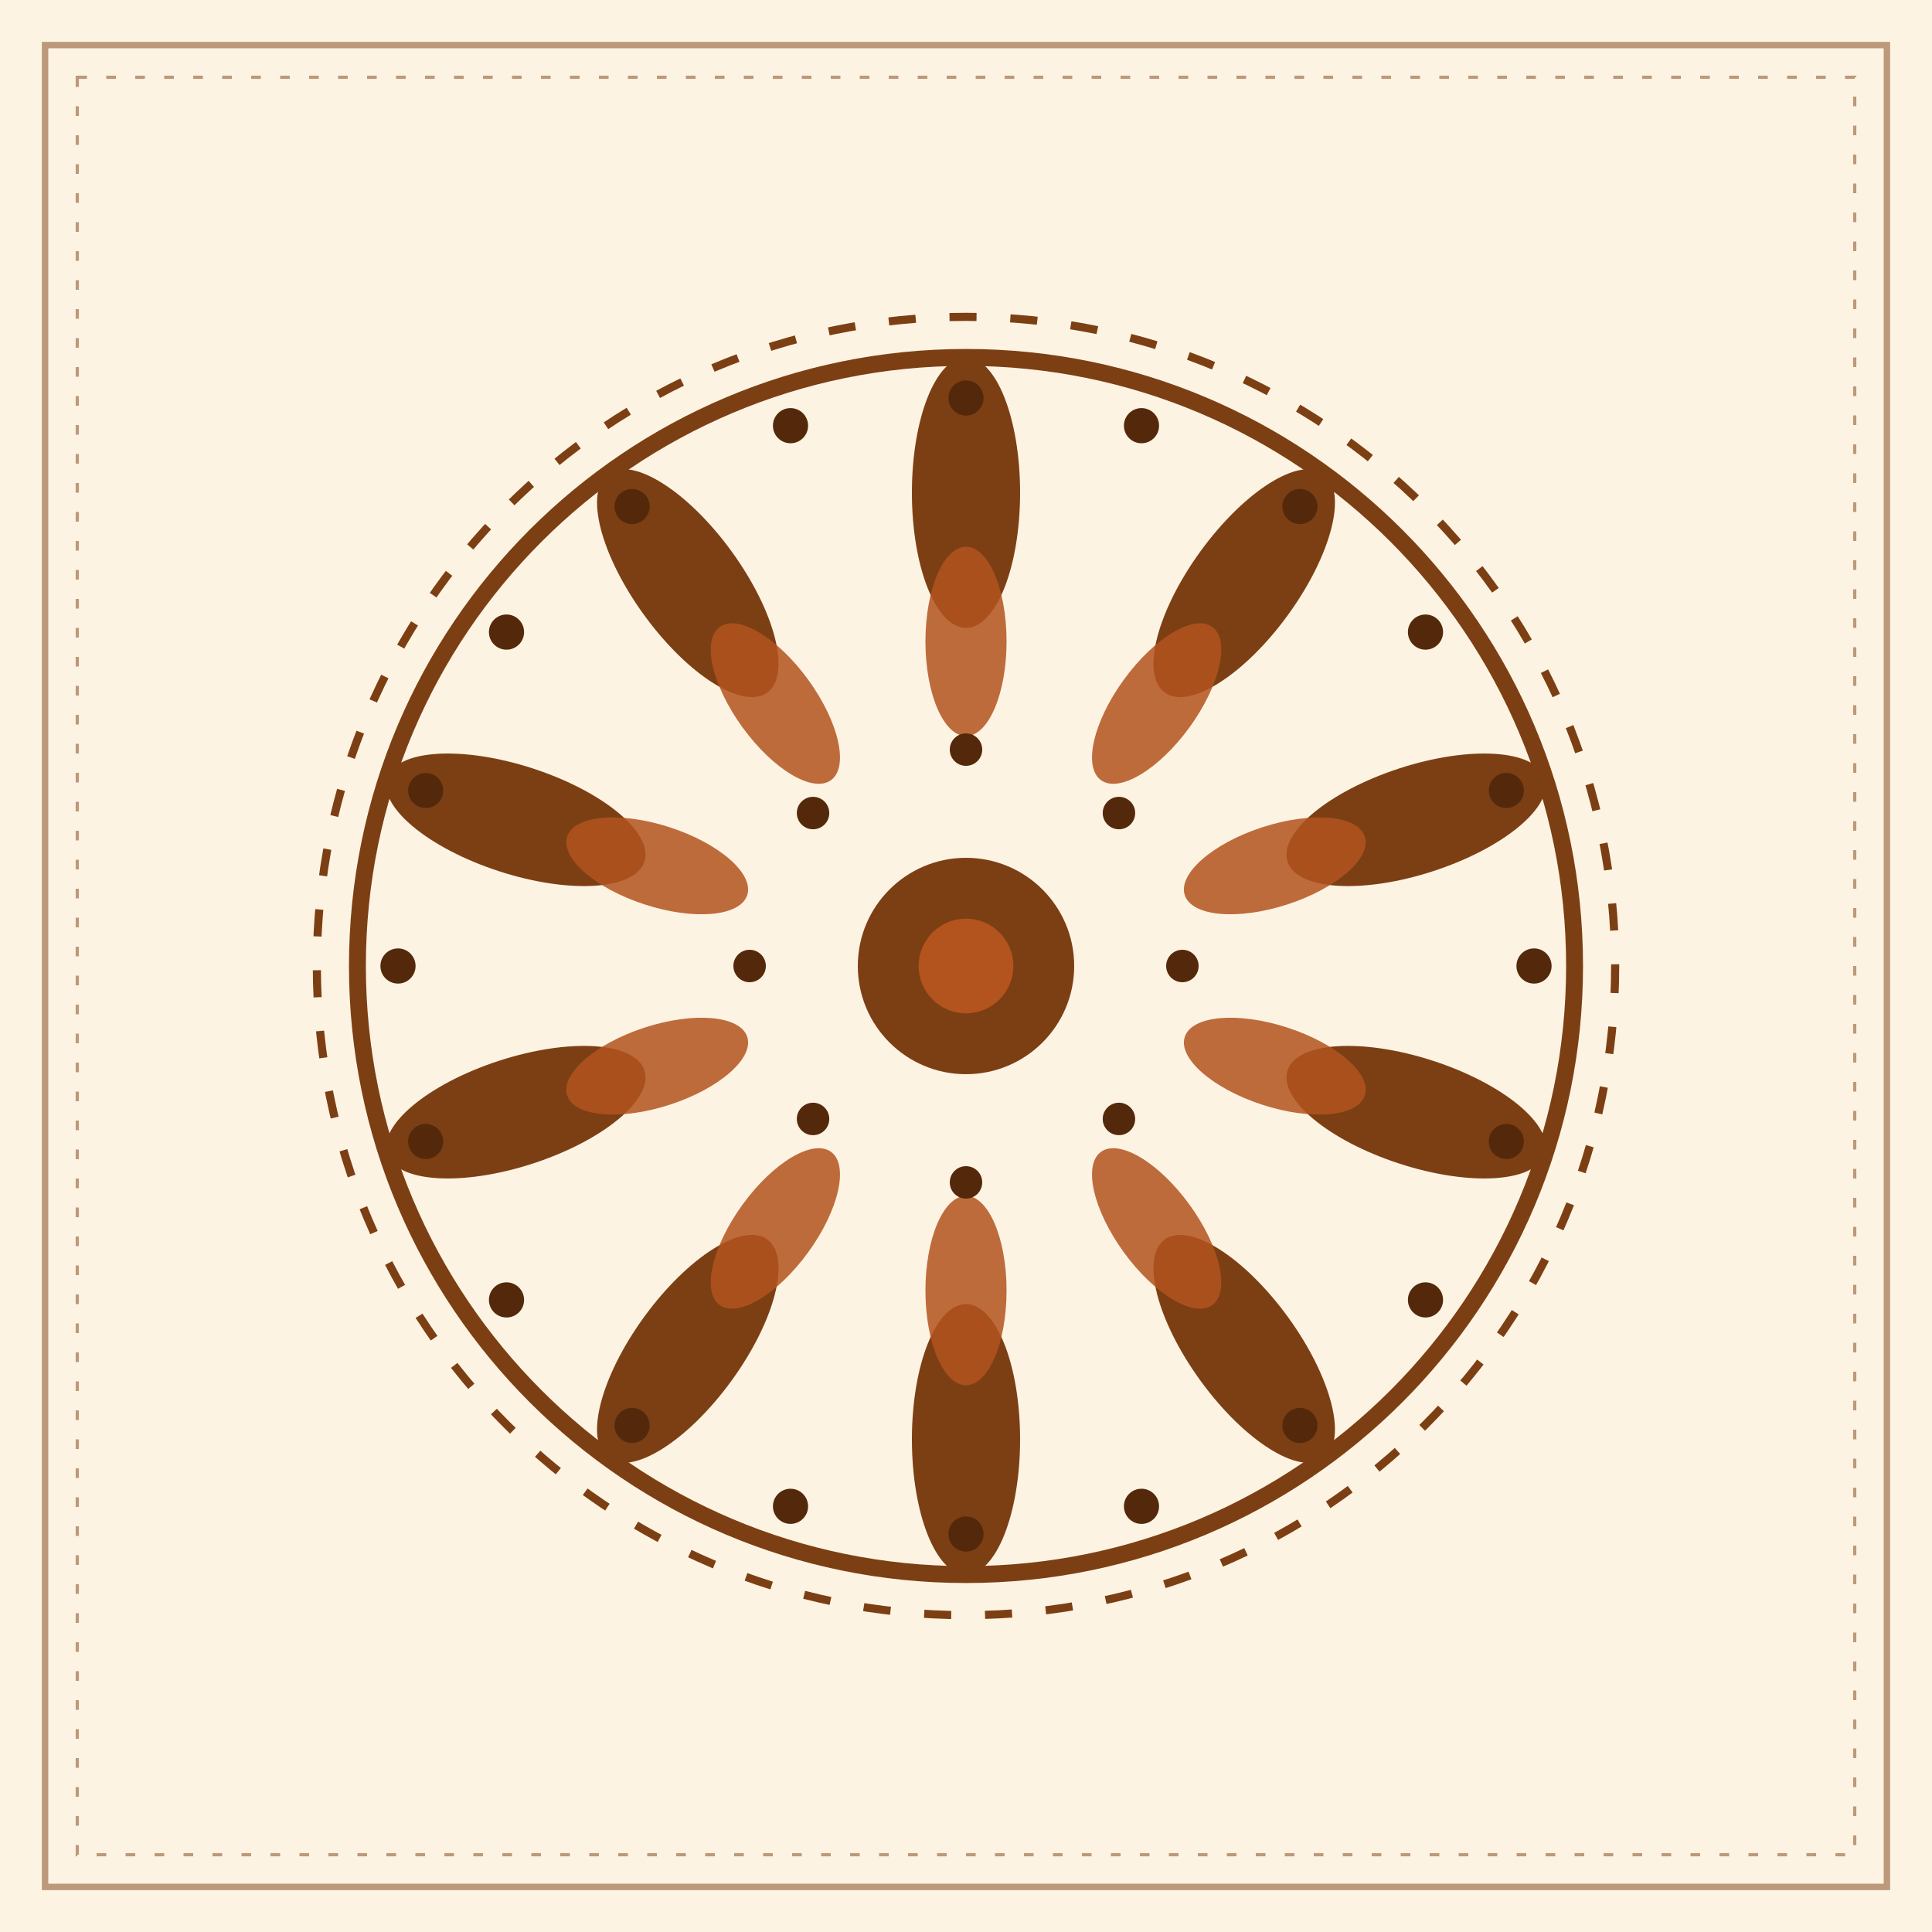
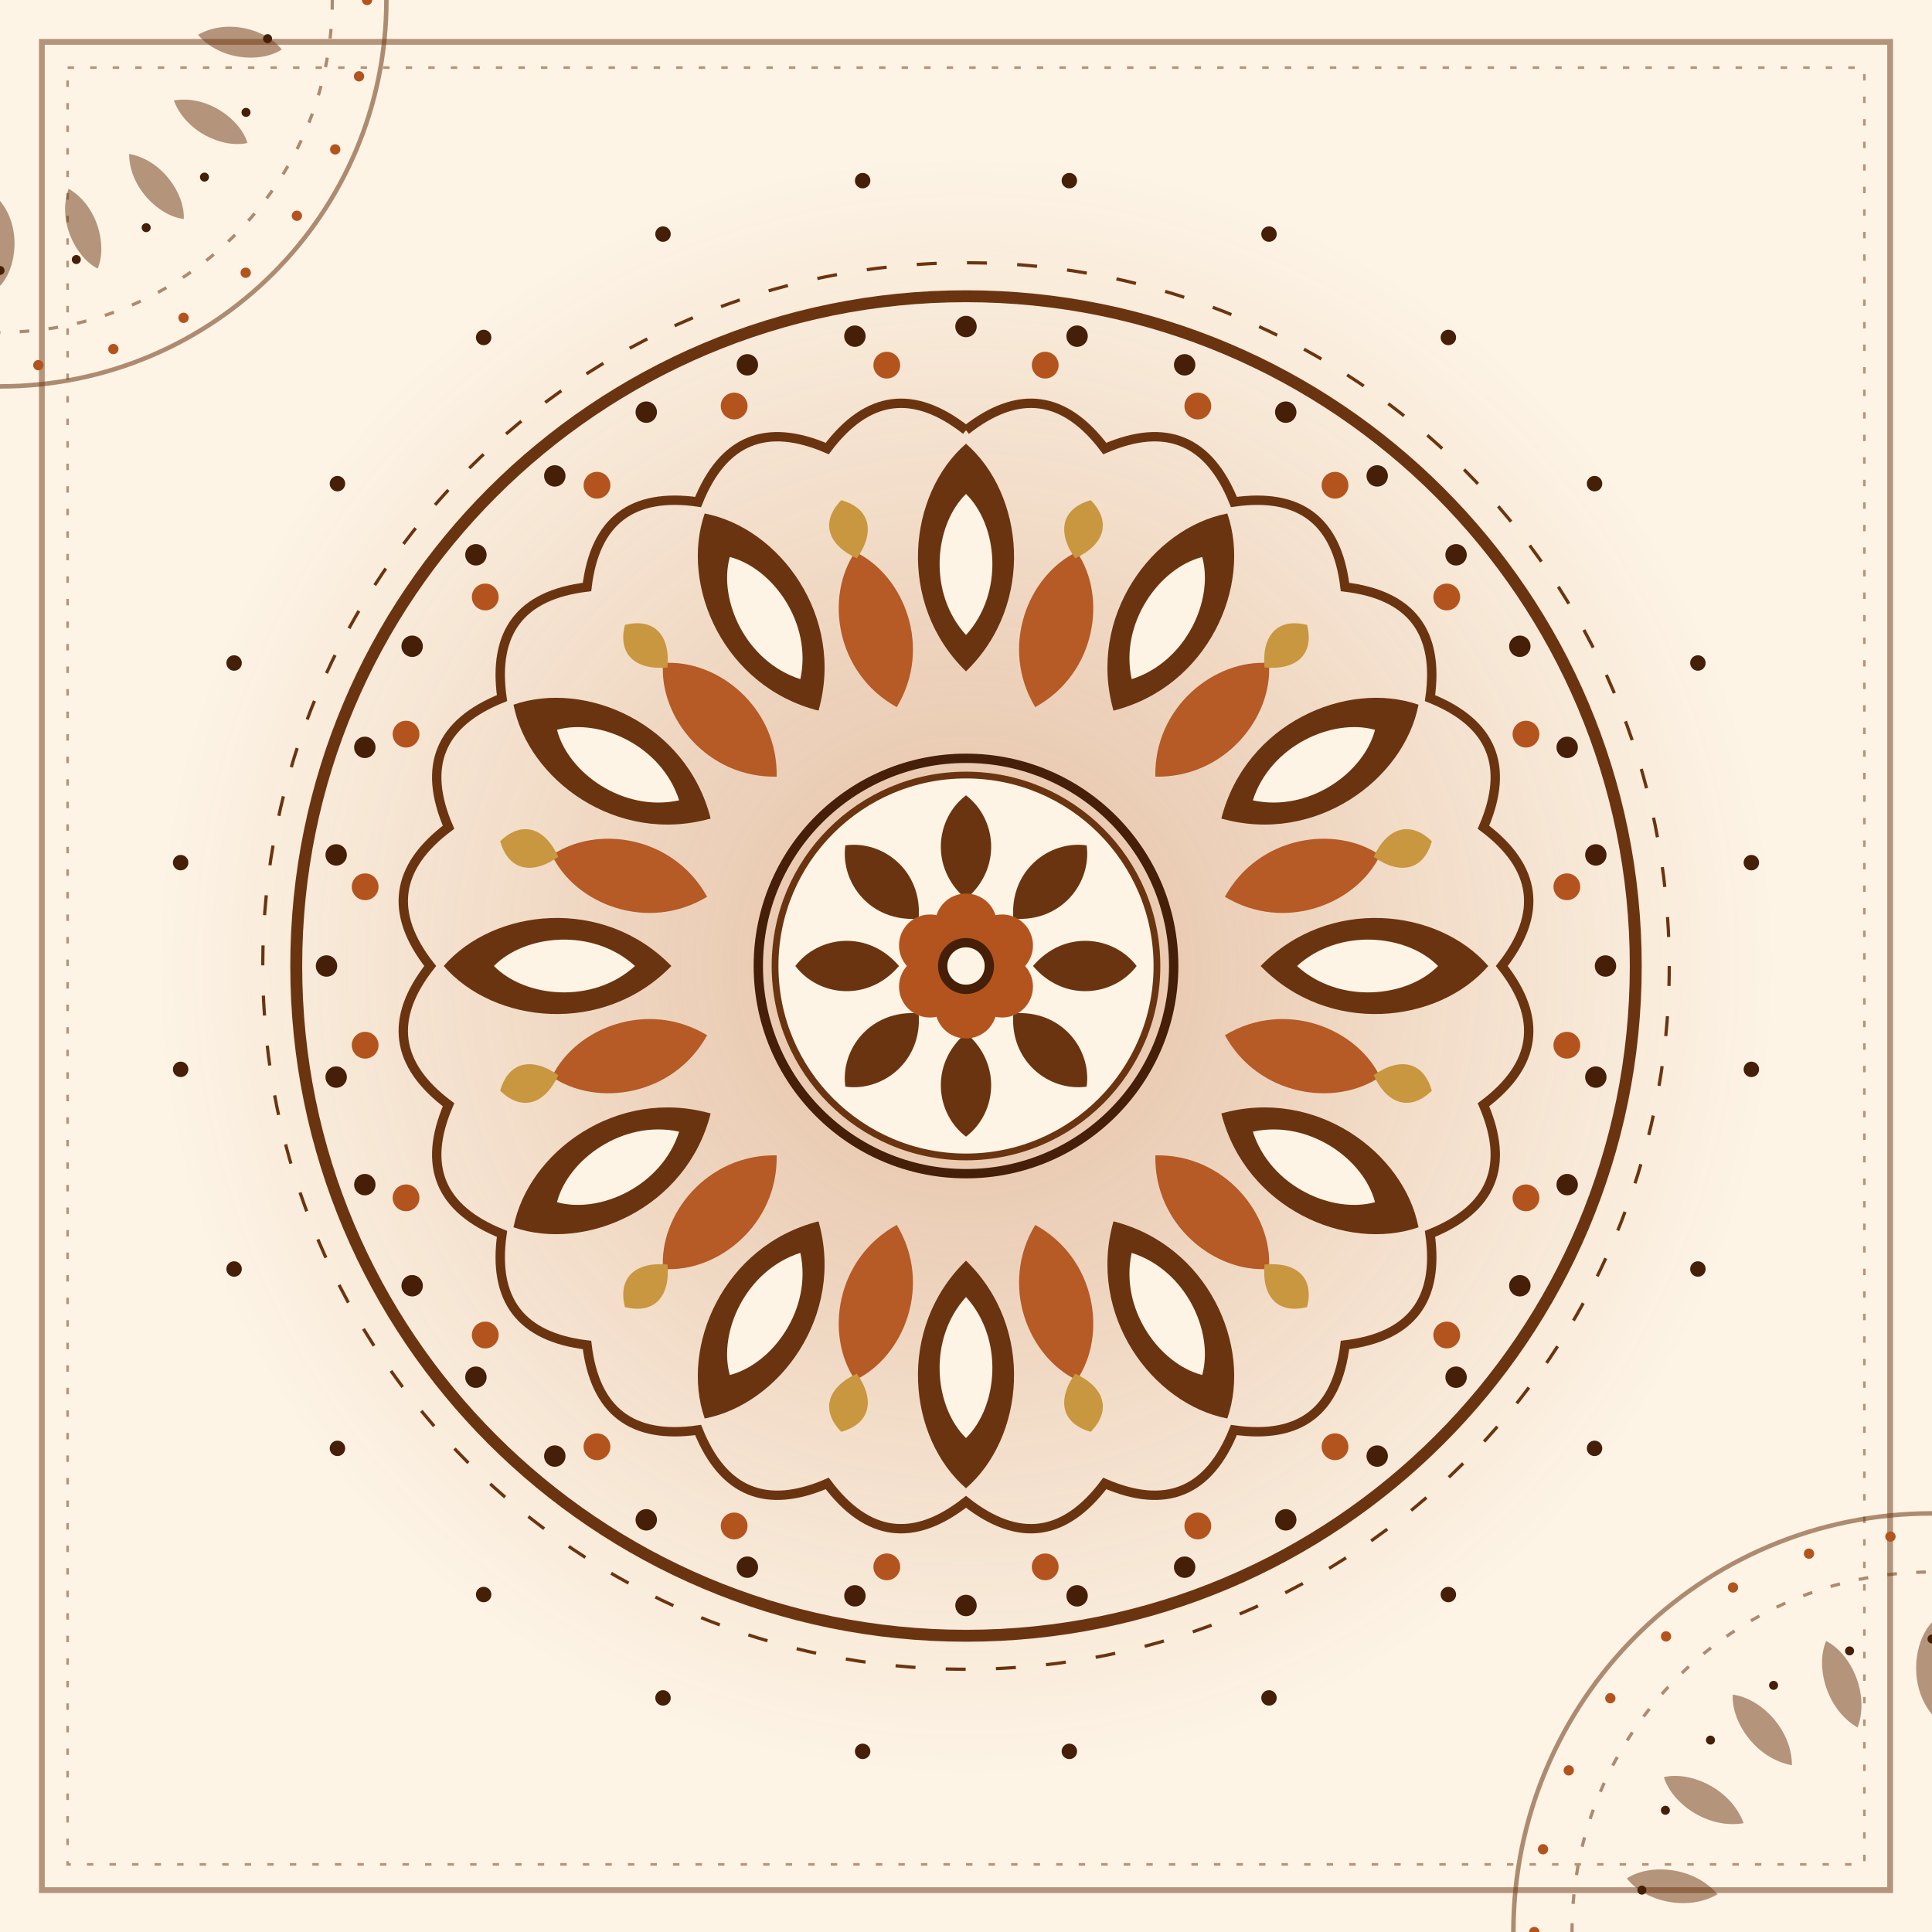
<svg xmlns="http://www.w3.org/2000/svg" viewBox="0 0 600 600">
-   <rect width="600" height="600" fill="#fdf3e3" />
-   <rect x="14" y="14" width="572" height="572" fill="none" stroke="#7c3f14" stroke-width="2" opacity="0.5" />
-   <rect x="24" y="24" width="552" height="552" fill="none" stroke="#7c3f14" stroke-width="1" stroke-dasharray="3 6" opacity="0.5" />
-   <circle cx="300" cy="300" r="189" fill="none" stroke="#7c3f14" stroke-width="5.25" />
-   <circle cx="300" cy="300" r="201.6" fill="none" stroke="#7c3f14" stroke-width="2.52" stroke-dasharray="8.4 10.5" />
-   <ellipse cx="300.0" cy="153.0" rx="16.8" ry="42" fill="#7c3f14" opacity="1" transform="rotate(0.0 300.0 153.0)" />
-   <ellipse cx="386.4" cy="181.1" rx="16.8" ry="42" fill="#7c3f14" opacity="1" transform="rotate(36.0 386.4 181.1)" />
-   <ellipse cx="439.8" cy="254.6" rx="16.8" ry="42" fill="#7c3f14" opacity="1" transform="rotate(72.0 439.8 254.6)" />
-   <ellipse cx="439.8" cy="345.4" rx="16.8" ry="42" fill="#7c3f14" opacity="1" transform="rotate(108.0 439.8 345.4)" />
-   <ellipse cx="386.4" cy="418.9" rx="16.8" ry="42" fill="#7c3f14" opacity="1" transform="rotate(144.0 386.4 418.9)" />
-   <ellipse cx="300.0" cy="447.0" rx="16.8" ry="42" fill="#7c3f14" opacity="1" transform="rotate(180.0 300.0 447.0)" />
-   <ellipse cx="213.6" cy="418.9" rx="16.8" ry="42" fill="#7c3f14" opacity="1" transform="rotate(216.0 213.6 418.9)" />
-   <ellipse cx="160.2" cy="345.4" rx="16.8" ry="42" fill="#7c3f14" opacity="1" transform="rotate(252.0 160.2 345.4)" />
-   <ellipse cx="160.2" cy="254.6" rx="16.8" ry="42" fill="#7c3f14" opacity="1" transform="rotate(288.0 160.2 254.6)" />
-   <ellipse cx="213.6" cy="181.1" rx="16.8" ry="42" fill="#7c3f14" opacity="1" transform="rotate(324.0 213.6 181.1)" />
-   <ellipse cx="300.0" cy="199.2" rx="12.6" ry="29.4" fill="#b3541e" opacity="0.85" transform="rotate(0.0 300.0 199.2)" />
-   <ellipse cx="359.2" cy="218.5" rx="12.6" ry="29.4" fill="#b3541e" opacity="0.85" transform="rotate(36.0 359.2 218.5)" />
-   <ellipse cx="395.9" cy="268.9" rx="12.6" ry="29.4" fill="#b3541e" opacity="0.85" transform="rotate(72.0 395.9 268.9)" />
-   <ellipse cx="395.9" cy="331.1" rx="12.6" ry="29.4" fill="#b3541e" opacity="0.85" transform="rotate(108.0 395.9 331.1)" />
-   <ellipse cx="359.2" cy="381.5" rx="12.6" ry="29.4" fill="#b3541e" opacity="0.85" transform="rotate(144.0 359.2 381.5)" />
-   <ellipse cx="300.0" cy="400.8" rx="12.6" ry="29.4" fill="#b3541e" opacity="0.85" transform="rotate(180.0 300.0 400.8)" />
-   <ellipse cx="240.8" cy="381.5" rx="12.6" ry="29.4" fill="#b3541e" opacity="0.85" transform="rotate(216.0 240.8 381.5)" />
-   <ellipse cx="204.1" cy="331.1" rx="12.6" ry="29.4" fill="#b3541e" opacity="0.85" transform="rotate(252.0 204.1 331.1)" />
-   <ellipse cx="204.1" cy="268.9" rx="12.6" ry="29.4" fill="#b3541e" opacity="0.85" transform="rotate(288.0 204.1 268.9)" />
-   <ellipse cx="240.8" cy="218.5" rx="12.6" ry="29.4" fill="#b3541e" opacity="0.85" transform="rotate(324.0 240.8 218.5)" />
-   <circle cx="300.0" cy="123.6" r="5.46" fill="#54290b" />
-   <circle cx="354.5" cy="132.2" r="5.46" fill="#54290b" />
-   <circle cx="403.7" cy="157.3" r="5.46" fill="#54290b" />
-   <circle cx="442.7" cy="196.3" r="5.46" fill="#54290b" />
-   <circle cx="467.8" cy="245.5" r="5.46" fill="#54290b" />
-   <circle cx="476.4" cy="300.0" r="5.46" fill="#54290b" />
-   <circle cx="467.8" cy="354.5" r="5.46" fill="#54290b" />
-   <circle cx="442.7" cy="403.7" r="5.46" fill="#54290b" />
-   <circle cx="403.7" cy="442.7" r="5.46" fill="#54290b" />
-   <circle cx="354.5" cy="467.8" r="5.46" fill="#54290b" />
-   <circle cx="300.0" cy="476.4" r="5.46" fill="#54290b" />
-   <circle cx="245.5" cy="467.8" r="5.46" fill="#54290b" />
-   <circle cx="196.3" cy="442.7" r="5.46" fill="#54290b" />
-   <circle cx="157.3" cy="403.7" r="5.46" fill="#54290b" />
-   <circle cx="132.2" cy="354.5" r="5.46" fill="#54290b" />
-   <circle cx="123.6" cy="300.0" r="5.46" fill="#54290b" />
-   <circle cx="132.2" cy="245.5" r="5.46" fill="#54290b" />
-   <circle cx="157.3" cy="196.3" r="5.46" fill="#54290b" />
-   <circle cx="196.3" cy="157.3" r="5.46" fill="#54290b" />
-   <circle cx="245.5" cy="132.2" r="5.46" fill="#54290b" />
-   <circle cx="300.0" cy="232.8" r="5.04" fill="#54290b" />
-   <circle cx="347.5" cy="252.5" r="5.04" fill="#54290b" />
-   <circle cx="367.2" cy="300.0" r="5.04" fill="#54290b" />
-   <circle cx="347.5" cy="347.5" r="5.04" fill="#54290b" />
-   <circle cx="300.0" cy="367.2" r="5.04" fill="#54290b" />
-   <circle cx="252.5" cy="347.5" r="5.04" fill="#54290b" />
-   <circle cx="232.8" cy="300.0" r="5.04" fill="#54290b" />
-   <circle cx="252.5" cy="252.5" r="5.04" fill="#54290b" />
-   <circle cx="300" cy="300" r="33.6" fill="#7c3f14" />
-   <circle cx="300" cy="300" r="14.7" fill="#b3541e" />
+   <defs>
+     <radialGradient id="pglow">
+       <stop offset="0%" stop-color="#b3541e" stop-opacity="0.34" />
+       <stop offset="70%" stop-color="#b3541e" stop-opacity="0.10" />
+       <stop offset="100%" stop-color="#b3541e" stop-opacity="0" />
+     </radialGradient>
+   </defs>
+   <rect width="600" height="600" fill="#fdf4e6" />
+   <rect x="13" y="13" width="574" height="574" fill="none" stroke="#6b3410" stroke-width="1.8" opacity="0.5" />
+   <rect x="21" y="21" width="558" height="558" fill="none" stroke="#6b3410" stroke-width="0.8" stroke-dasharray="2 5" opacity="0.5" />
+   <g transform="translate(0 0)">
+     <circle cx="0" cy="0" r="120" fill="none" stroke="#6b3410" stroke-width="1.4" opacity="0.55" />
+     <circle cx="0" cy="0" r="103.2" fill="none" stroke="#6b3410" stroke-width="1" stroke-dasharray="3 6" opacity="0.55" />
+     <g transform="translate(0 -62.4) rotate(0)">
+       <path d="M0 0 C-6.6 -7.9 -5.4 -20.6 0 -26.4 C5.4 -20.6 6.6 -7.9 0 0 Z" fill="#6b3410" opacity="0.5" />
+     </g>
+     <g transform="translate(21.3 -58.6) rotate(20)">
+       <path d="M0 0 C-6.6 -7.9 -5.4 -20.6 0 -26.4 C5.4 -20.6 6.6 -7.9 0 0 Z" fill="#6b3410" opacity="0.5" />
+     </g>
+     <g transform="translate(40.1 -47.8) rotate(40)">
+       <path d="M0 0 C-6.6 -7.9 -5.4 -20.6 0 -26.4 C5.4 -20.6 6.6 -7.9 0 0 Z" fill="#6b3410" opacity="0.5" />
+     </g>
+     <g transform="translate(54 -31.2) rotate(60)">
+       <path d="M0 0 C-6.6 -7.9 -5.4 -20.6 0 -26.4 C5.4 -20.6 6.6 -7.9 0 0 Z" fill="#6b3410" opacity="0.5" />
+     </g>
+     <g transform="translate(61.5 -10.8) rotate(80)">
+       <path d="M0 0 C-6.6 -7.9 -5.4 -20.6 0 -26.4 C5.4 -20.6 6.6 -7.9 0 0 Z" fill="#6b3410" opacity="0.5" />
+     </g>
+     <g transform="translate(61.5 10.8) rotate(100)">
+       <path d="M0 0 C-6.6 -7.9 -5.4 -20.6 0 -26.4 C5.4 -20.6 6.6 -7.9 0 0 Z" fill="#6b3410" opacity="0.5" />
+     </g>
+     <g transform="translate(54 31.2) rotate(120)">
+       <path d="M0 0 C-6.6 -7.9 -5.4 -20.6 0 -26.4 C5.4 -20.6 6.6 -7.9 0 0 Z" fill="#6b3410" opacity="0.5" />
+     </g>
+     <g transform="translate(40.1 47.8) rotate(140)">
+       <path d="M0 0 C-6.6 -7.9 -5.4 -20.6 0 -26.4 C5.4 -20.6 6.6 -7.9 0 0 Z" fill="#6b3410" opacity="0.5" />
+     </g>
+     <g transform="translate(21.3 58.6) rotate(160)">
+       <path d="M0 0 C-6.6 -7.9 -5.4 -20.6 0 -26.4 C5.4 -20.6 6.6 -7.9 0 0 Z" fill="#6b3410" opacity="0.5" />
+     </g>
+     <g transform="translate(0 62.4) rotate(180)">
+       <path d="M0 0 C-6.6 -7.9 -5.4 -20.6 0 -26.4 C5.4 -20.6 6.6 -7.9 0 0 Z" fill="#6b3410" opacity="0.5" />
+     </g>
+     <g transform="translate(-21.3 58.6) rotate(200)">
+       <path d="M0 0 C-6.6 -7.9 -5.4 -20.6 0 -26.4 C5.4 -20.6 6.6 -7.9 0 0 Z" fill="#6b3410" opacity="0.5" />
+     </g>
+     <g transform="translate(-40.1 47.8) rotate(220)">
+       <path d="M0 0 C-6.6 -7.9 -5.4 -20.6 0 -26.4 C5.4 -20.6 6.6 -7.9 0 0 Z" fill="#6b3410" opacity="0.5" />
+     </g>
+     <g transform="translate(-54 31.2) rotate(240)">
+       <path d="M0 0 C-6.6 -7.9 -5.4 -20.6 0 -26.4 C5.4 -20.6 6.6 -7.9 0 0 Z" fill="#6b3410" opacity="0.5" />
+     </g>
+     <g transform="translate(-61.5 10.8) rotate(260)">
+       <path d="M0 0 C-6.6 -7.9 -5.4 -20.6 0 -26.4 C5.4 -20.6 6.6 -7.9 0 0 Z" fill="#6b3410" opacity="0.5" />
+     </g>
+     <g transform="translate(-61.5 -10.8) rotate(280)">
+       <path d="M0 0 C-6.6 -7.9 -5.4 -20.6 0 -26.4 C5.4 -20.6 6.6 -7.9 0 0 Z" fill="#6b3410" opacity="0.5" />
+     </g>
+     <g transform="translate(-54 -31.2) rotate(300)">
+       <path d="M0 0 C-6.6 -7.9 -5.4 -20.6 0 -26.4 C5.4 -20.6 6.6 -7.9 0 0 Z" fill="#6b3410" opacity="0.5" />
+     </g>
+     <g transform="translate(-40.1 -47.8) rotate(320)">
+       <path d="M0 0 C-6.6 -7.9 -5.4 -20.6 0 -26.4 C5.4 -20.6 6.6 -7.9 0 0 Z" fill="#6b3410" opacity="0.5" />
+     </g>
+     <g transform="translate(-21.3 -58.6) rotate(340)">
+       <path d="M0 0 C-6.6 -7.9 -5.4 -20.6 0 -26.4 C5.4 -20.6 6.6 -7.9 0 0 Z" fill="#6b3410" opacity="0.5" />
+     </g>
+     <circle cx="11.9" cy="-113.4" r="1.6" fill="#b3541e" />
+     <circle cx="35.2" cy="-108.4" r="1.6" fill="#b3541e" />
+     <circle cx="57" cy="-98.7" r="1.6" fill="#b3541e" />
+     <circle cx="76.3" cy="-84.7" r="1.6" fill="#b3541e" />
+     <circle cx="92.2" cy="-67" r="1.6" fill="#b3541e" />
+     <circle cx="104.1" cy="-46.4" r="1.6" fill="#b3541e" />
+     <circle cx="111.5" cy="-23.7" r="1.6" fill="#b3541e" />
+     <circle cx="114" cy="0" r="1.6" fill="#b3541e" />
+     <circle cx="111.5" cy="23.7" r="1.6" fill="#b3541e" />
+     <circle cx="104.1" cy="46.4" r="1.6" fill="#b3541e" />
+     <circle cx="92.2" cy="67" r="1.6" fill="#b3541e" />
+     <circle cx="76.3" cy="84.7" r="1.6" fill="#b3541e" />
+     <circle cx="57" cy="98.7" r="1.6" fill="#b3541e" />
+     <circle cx="35.2" cy="108.4" r="1.6" fill="#b3541e" />
+     <circle cx="11.9" cy="113.4" r="1.6" fill="#b3541e" />
+     <circle cx="-11.9" cy="113.4" r="1.6" fill="#b3541e" />
+     <circle cx="-35.2" cy="108.4" r="1.6" fill="#b3541e" />
+     <circle cx="-57" cy="98.7" r="1.6" fill="#b3541e" />
+     <circle cx="-76.3" cy="84.7" r="1.6" fill="#b3541e" />
+     <circle cx="-92.2" cy="67" r="1.6" fill="#b3541e" />
+     <circle cx="-104.1" cy="46.4" r="1.6" fill="#b3541e" />
+     <circle cx="-111.5" cy="23.7" r="1.6" fill="#b3541e" />
+     <circle cx="-114" cy="0" r="1.6" fill="#b3541e" />
+     <circle cx="-111.5" cy="-23.7" r="1.6" fill="#b3541e" />
+     <circle cx="-104.1" cy="-46.4" r="1.6" fill="#b3541e" />
+     <circle cx="-92.2" cy="-67" r="1.6" fill="#b3541e" />
+     <circle cx="-76.3" cy="-84.7" r="1.6" fill="#b3541e" />
+     <circle cx="-57" cy="-98.7" r="1.6" fill="#b3541e" />
+     <circle cx="-35.2" cy="-108.4" r="1.6" fill="#b3541e" />
+     <circle cx="-11.9" cy="-113.4" r="1.6" fill="#b3541e" />
+     <circle cx="0" cy="-84" r="1.4" fill="#451f07" />
+     <circle cx="23.7" cy="-80.6" r="1.4" fill="#451f07" />
+     <circle cx="45.4" cy="-70.7" r="1.4" fill="#451f07" />
+     <circle cx="63.5" cy="-55" r="1.4" fill="#451f07" />
+     <circle cx="76.4" cy="-34.9" r="1.4" fill="#451f07" />
+     <circle cx="83.1" cy="-12" r="1.4" fill="#451f07" />
+     <circle cx="83.1" cy="12" r="1.4" fill="#451f07" />
+     <circle cx="76.4" cy="34.9" r="1.4" fill="#451f07" />
+     <circle cx="63.5" cy="55" r="1.4" fill="#451f07" />
+     <circle cx="45.4" cy="70.7" r="1.4" fill="#451f07" />
+     <circle cx="23.7" cy="80.6" r="1.4" fill="#451f07" />
+     <circle cx="0" cy="84" r="1.4" fill="#451f07" />
+     <circle cx="-23.7" cy="80.6" r="1.4" fill="#451f07" />
+     <circle cx="-45.4" cy="70.7" r="1.4" fill="#451f07" />
+     <circle cx="-63.5" cy="55" r="1.4" fill="#451f07" />
+     <circle cx="-76.4" cy="34.9" r="1.4" fill="#451f07" />
+     <circle cx="-83.1" cy="12" r="1.4" fill="#451f07" />
+     <circle cx="-83.1" cy="-12" r="1.4" fill="#451f07" />
+     <circle cx="-76.4" cy="-34.9" r="1.4" fill="#451f07" />
+     <circle cx="-63.5" cy="-55" r="1.4" fill="#451f07" />
+     <circle cx="-45.4" cy="-70.7" r="1.4" fill="#451f07" />
+     <circle cx="-23.7" cy="-80.6" r="1.4" fill="#451f07" />
+   </g>
+   <g transform="translate(600 600)">
+     <circle cx="0" cy="0" r="130" fill="none" stroke="#6b3410" stroke-width="1.4" opacity="0.55" />
+     <circle cx="0" cy="0" r="111.8" fill="none" stroke="#6b3410" stroke-width="1" stroke-dasharray="3 6" opacity="0.55" />
+     <g transform="translate(0 -67.6) rotate(0)">
+       <path d="M0 0 C-7.2 -8.6 -5.9 -22.3 0 -28.6 C5.9 -22.3 7.2 -8.6 0 0 Z" fill="#6b3410" opacity="0.5" />
+     </g>
+     <g transform="translate(23.1 -63.5) rotate(20)">
+       <path d="M0 0 C-7.2 -8.6 -5.9 -22.3 0 -28.6 C5.9 -22.3 7.2 -8.6 0 0 Z" fill="#6b3410" opacity="0.5" />
+     </g>
+     <g transform="translate(43.5 -51.8) rotate(40)">
+       <path d="M0 0 C-7.2 -8.6 -5.9 -22.3 0 -28.6 C5.9 -22.3 7.2 -8.6 0 0 Z" fill="#6b3410" opacity="0.5" />
+     </g>
+     <g transform="translate(58.5 -33.8) rotate(60)">
+       <path d="M0 0 C-7.2 -8.6 -5.9 -22.3 0 -28.6 C5.9 -22.3 7.2 -8.6 0 0 Z" fill="#6b3410" opacity="0.5" />
+     </g>
+     <g transform="translate(66.6 -11.7) rotate(80)">
+       <path d="M0 0 C-7.2 -8.6 -5.9 -22.3 0 -28.6 C5.9 -22.3 7.2 -8.6 0 0 Z" fill="#6b3410" opacity="0.5" />
+     </g>
+     <g transform="translate(66.6 11.7) rotate(100)">
+       <path d="M0 0 C-7.2 -8.6 -5.9 -22.3 0 -28.6 C5.9 -22.3 7.2 -8.6 0 0 Z" fill="#6b3410" opacity="0.5" />
+     </g>
+     <g transform="translate(58.5 33.8) rotate(120)">
+       <path d="M0 0 C-7.2 -8.6 -5.9 -22.3 0 -28.6 C5.9 -22.3 7.2 -8.6 0 0 Z" fill="#6b3410" opacity="0.5" />
+     </g>
+     <g transform="translate(43.5 51.8) rotate(140)">
+       <path d="M0 0 C-7.2 -8.6 -5.9 -22.3 0 -28.6 C5.9 -22.3 7.2 -8.6 0 0 Z" fill="#6b3410" opacity="0.5" />
+     </g>
+     <g transform="translate(23.1 63.5) rotate(160)">
+       <path d="M0 0 C-7.2 -8.6 -5.9 -22.3 0 -28.6 C5.9 -22.3 7.2 -8.6 0 0 Z" fill="#6b3410" opacity="0.5" />
+     </g>
+     <g transform="translate(0 67.6) rotate(180)">
+       <path d="M0 0 C-7.2 -8.6 -5.9 -22.3 0 -28.6 C5.9 -22.3 7.2 -8.6 0 0 Z" fill="#6b3410" opacity="0.5" />
+     </g>
+     <g transform="translate(-23.1 63.5) rotate(200)">
+       <path d="M0 0 C-7.2 -8.6 -5.9 -22.3 0 -28.6 C5.9 -22.3 7.2 -8.6 0 0 Z" fill="#6b3410" opacity="0.5" />
+     </g>
+     <g transform="translate(-43.5 51.8) rotate(220)">
+       <path d="M0 0 C-7.2 -8.6 -5.9 -22.3 0 -28.6 C5.9 -22.3 7.2 -8.6 0 0 Z" fill="#6b3410" opacity="0.5" />
+     </g>
+     <g transform="translate(-58.5 33.8) rotate(240)">
+       <path d="M0 0 C-7.2 -8.6 -5.9 -22.3 0 -28.6 C5.9 -22.3 7.2 -8.6 0 0 Z" fill="#6b3410" opacity="0.5" />
+     </g>
+     <g transform="translate(-66.6 11.7) rotate(260)">
+       <path d="M0 0 C-7.2 -8.6 -5.9 -22.3 0 -28.6 C5.9 -22.3 7.2 -8.6 0 0 Z" fill="#6b3410" opacity="0.5" />
+     </g>
+     <g transform="translate(-66.6 -11.7) rotate(280)">
+       <path d="M0 0 C-7.2 -8.6 -5.9 -22.3 0 -28.6 C5.9 -22.3 7.2 -8.6 0 0 Z" fill="#6b3410" opacity="0.5" />
+     </g>
+     <g transform="translate(-58.5 -33.8) rotate(300)">
+       <path d="M0 0 C-7.2 -8.6 -5.9 -22.3 0 -28.6 C5.9 -22.3 7.2 -8.6 0 0 Z" fill="#6b3410" opacity="0.5" />
+     </g>
+     <g transform="translate(-43.5 -51.8) rotate(320)">
+       <path d="M0 0 C-7.2 -8.6 -5.9 -22.3 0 -28.6 C5.9 -22.3 7.2 -8.6 0 0 Z" fill="#6b3410" opacity="0.5" />
+     </g>
+     <g transform="translate(-23.1 -63.5) rotate(340)">
+       <path d="M0 0 C-7.2 -8.6 -5.9 -22.3 0 -28.6 C5.9 -22.3 7.2 -8.6 0 0 Z" fill="#6b3410" opacity="0.5" />
+     </g>
+     <circle cx="12.9" cy="-122.8" r="1.6" fill="#b3541e" />
+     <circle cx="38.2" cy="-117.5" r="1.6" fill="#b3541e" />
+     <circle cx="61.8" cy="-107" r="1.6" fill="#b3541e" />
+     <circle cx="82.6" cy="-91.8" r="1.6" fill="#b3541e" />
+     <circle cx="99.9" cy="-72.6" r="1.6" fill="#b3541e" />
+     <circle cx="112.8" cy="-50.2" r="1.6" fill="#b3541e" />
+     <circle cx="120.8" cy="-25.7" r="1.6" fill="#b3541e" />
+     <circle cx="123.5" cy="0" r="1.6" fill="#b3541e" />
+     <circle cx="120.8" cy="25.7" r="1.6" fill="#b3541e" />
+     <circle cx="112.8" cy="50.2" r="1.6" fill="#b3541e" />
+     <circle cx="99.9" cy="72.6" r="1.6" fill="#b3541e" />
+     <circle cx="82.6" cy="91.8" r="1.6" fill="#b3541e" />
+     <circle cx="61.8" cy="107" r="1.6" fill="#b3541e" />
+     <circle cx="38.2" cy="117.5" r="1.6" fill="#b3541e" />
+     <circle cx="12.9" cy="122.8" r="1.6" fill="#b3541e" />
+     <circle cx="-12.9" cy="122.8" r="1.6" fill="#b3541e" />
+     <circle cx="-38.2" cy="117.5" r="1.6" fill="#b3541e" />
+     <circle cx="-61.7" cy="107" r="1.6" fill="#b3541e" />
+     <circle cx="-82.6" cy="91.8" r="1.6" fill="#b3541e" />
+     <circle cx="-99.9" cy="72.6" r="1.6" fill="#b3541e" />
+     <circle cx="-112.8" cy="50.2" r="1.6" fill="#b3541e" />
+     <circle cx="-120.8" cy="25.7" r="1.6" fill="#b3541e" />
+     <circle cx="-123.5" cy="0" r="1.6" fill="#b3541e" />
+     <circle cx="-120.8" cy="-25.7" r="1.6" fill="#b3541e" />
+     <circle cx="-112.8" cy="-50.2" r="1.6" fill="#b3541e" />
+     <circle cx="-99.9" cy="-72.6" r="1.6" fill="#b3541e" />
+     <circle cx="-82.6" cy="-91.8" r="1.6" fill="#b3541e" />
+     <circle cx="-61.8" cy="-107" r="1.6" fill="#b3541e" />
+     <circle cx="-38.2" cy="-117.5" r="1.6" fill="#b3541e" />
+     <circle cx="-12.9" cy="-122.8" r="1.6" fill="#b3541e" />
+     <circle cx="0" cy="-91" r="1.4" fill="#451f07" />
+     <circle cx="25.6" cy="-87.3" r="1.4" fill="#451f07" />
+     <circle cx="49.2" cy="-76.6" r="1.4" fill="#451f07" />
+     <circle cx="68.8" cy="-59.6" r="1.4" fill="#451f07" />
+     <circle cx="82.8" cy="-37.8" r="1.4" fill="#451f07" />
+     <circle cx="90.1" cy="-13" r="1.4" fill="#451f07" />
+     <circle cx="90.1" cy="13" r="1.4" fill="#451f07" />
+     <circle cx="82.8" cy="37.8" r="1.4" fill="#451f07" />
+     <circle cx="68.8" cy="59.6" r="1.4" fill="#451f07" />
+     <circle cx="49.2" cy="76.6" r="1.4" fill="#451f07" />
+     <circle cx="25.6" cy="87.3" r="1.4" fill="#451f07" />
+     <circle cx="0" cy="91" r="1.4" fill="#451f07" />
+     <circle cx="-25.6" cy="87.3" r="1.4" fill="#451f07" />
+     <circle cx="-49.2" cy="76.6" r="1.4" fill="#451f07" />
+     <circle cx="-68.8" cy="59.6" r="1.4" fill="#451f07" />
+     <circle cx="-82.8" cy="37.8" r="1.4" fill="#451f07" />
+     <circle cx="-90.1" cy="13" r="1.4" fill="#451f07" />
+     <circle cx="-90.1" cy="-13" r="1.4" fill="#451f07" />
+     <circle cx="-82.8" cy="-37.8" r="1.4" fill="#451f07" />
+     <circle cx="-68.8" cy="-59.6" r="1.4" fill="#451f07" />
+     <circle cx="-49.2" cy="-76.6" r="1.4" fill="#451f07" />
+     <circle cx="-25.6" cy="-87.3" r="1.4" fill="#451f07" />
+   </g>
+   <circle cx="300" cy="300" r="250" fill="url(#pglow)" />
+   <circle cx="300" cy="300" r="208" fill="none" stroke="#6b3410" stroke-width="3.7" />
+   <circle cx="300" cy="300" r="218.4" fill="none" stroke="#6b3410" stroke-width="1" stroke-dasharray="6.2 9.4" />
+   <circle cx="300" cy="101.4" r="3.328" fill="#451f07" />
+   <circle cx="334.5" cy="104.4" r="3.328" fill="#451f07" />
+   <circle cx="367.9" cy="113.3" r="3.328" fill="#451f07" />
+   <circle cx="399.3" cy="128" r="3.328" fill="#451f07" />
+   <circle cx="427.7" cy="147.8" r="3.328" fill="#451f07" />
+   <circle cx="452.2" cy="172.3" r="3.328" fill="#451f07" />
+   <circle cx="472" cy="200.7" r="3.328" fill="#451f07" />
+   <circle cx="486.7" cy="232.1" r="3.328" fill="#451f07" />
+   <circle cx="495.6" cy="265.5" r="3.328" fill="#451f07" />
+   <circle cx="498.6" cy="300" r="3.328" fill="#451f07" />
+   <circle cx="495.6" cy="334.5" r="3.328" fill="#451f07" />
+   <circle cx="486.7" cy="367.9" r="3.328" fill="#451f07" />
+   <circle cx="472" cy="399.3" r="3.328" fill="#451f07" />
+   <circle cx="452.2" cy="427.7" r="3.328" fill="#451f07" />
+   <circle cx="427.7" cy="452.2" r="3.328" fill="#451f07" />
+   <circle cx="399.3" cy="472" r="3.328" fill="#451f07" />
+   <circle cx="367.9" cy="486.7" r="3.328" fill="#451f07" />
+   <circle cx="334.5" cy="495.6" r="3.328" fill="#451f07" />
+   <circle cx="300" cy="498.6" r="3.328" fill="#451f07" />
+   <circle cx="265.5" cy="495.6" r="3.328" fill="#451f07" />
+   <circle cx="232.1" cy="486.7" r="3.328" fill="#451f07" />
+   <circle cx="200.7" cy="472" r="3.328" fill="#451f07" />
+   <circle cx="172.3" cy="452.2" r="3.328" fill="#451f07" />
+   <circle cx="147.8" cy="427.7" r="3.328" fill="#451f07" />
+   <circle cx="128" cy="399.3" r="3.328" fill="#451f07" />
+   <circle cx="113.3" cy="367.9" r="3.328" fill="#451f07" />
+   <circle cx="104.4" cy="334.5" r="3.328" fill="#451f07" />
+   <circle cx="101.4" cy="300" r="3.328" fill="#451f07" />
+   <circle cx="104.4" cy="265.5" r="3.328" fill="#451f07" />
+   <circle cx="113.3" cy="232.1" r="3.328" fill="#451f07" />
+   <circle cx="128" cy="200.7" r="3.328" fill="#451f07" />
+   <circle cx="147.8" cy="172.3" r="3.328" fill="#451f07" />
+   <circle cx="172.3" cy="147.8" r="3.328" fill="#451f07" />
+   <circle cx="200.7" cy="128" r="3.328" fill="#451f07" />
+   <circle cx="232.1" cy="113.3" r="3.328" fill="#451f07" />
+   <circle cx="265.5" cy="104.4" r="3.328" fill="#451f07" />
+   <path d="M300 133.6 Q324.4 114.4 343.1 139.3  Q371.6 127 383.2 155.9  Q414 151.5 417.7 182.3  Q448.5 186 444.1 216.8  Q473 228.4 460.7 256.9  Q485.6 275.6 466.4 300  Q485.6 324.4 460.7 343.1  Q473 371.6 444.1 383.2  Q448.5 414 417.7 417.7  Q414 448.5 383.2 444.1  Q371.6 473 343.1 460.7  Q324.4 485.6 300 466.4  Q275.6 485.6 256.9 460.7  Q228.4 473 216.8 444.1  Q186 448.5 182.3 417.7  Q151.5 414 155.9 383.2  Q127 371.6 139.3 343.1  Q114.4 324.4 133.6 300  Q114.4 275.6 139.3 256.9  Q127 228.4 155.9 216.8  Q151.5 186 182.3 182.3  Q186 151.5 216.8 155.9  Q228.4 127 256.9 139.3  Q275.6 114.4 300 133.6 " fill="none" stroke="#6b3410" stroke-width="2.912" />
+   <circle cx="324.6" cy="113.4" r="4.16" fill="#b3541e" />
+   <circle cx="372" cy="126.1" r="4.16" fill="#b3541e" />
+   <circle cx="414.6" cy="150.7" r="4.16" fill="#b3541e" />
+   <circle cx="449.3" cy="185.4" r="4.16" fill="#b3541e" />
+   <circle cx="473.9" cy="228" r="4.16" fill="#b3541e" />
+   <circle cx="486.6" cy="275.4" r="4.16" fill="#b3541e" />
+   <circle cx="486.6" cy="324.6" r="4.16" fill="#b3541e" />
+   <circle cx="473.9" cy="372" r="4.16" fill="#b3541e" />
+   <circle cx="449.3" cy="414.6" r="4.16" fill="#b3541e" />
+   <circle cx="414.6" cy="449.3" r="4.16" fill="#b3541e" />
+   <circle cx="372" cy="473.9" r="4.16" fill="#b3541e" />
+   <circle cx="324.6" cy="486.6" r="4.16" fill="#b3541e" />
+   <circle cx="275.4" cy="486.6" r="4.16" fill="#b3541e" />
+   <circle cx="228" cy="473.9" r="4.16" fill="#b3541e" />
+   <circle cx="185.4" cy="449.3" r="4.16" fill="#b3541e" />
+   <circle cx="150.7" cy="414.6" r="4.16" fill="#b3541e" />
+   <circle cx="126.1" cy="372" r="4.16" fill="#b3541e" />
+   <circle cx="113.4" cy="324.6" r="4.16" fill="#b3541e" />
+   <circle cx="113.4" cy="275.4" r="4.16" fill="#b3541e" />
+   <circle cx="126.1" cy="228" r="4.16" fill="#b3541e" />
+   <circle cx="150.7" cy="185.4" r="4.16" fill="#b3541e" />
+   <circle cx="185.4" cy="150.7" r="4.16" fill="#b3541e" />
+   <circle cx="228" cy="126.1" r="4.16" fill="#b3541e" />
+   <circle cx="275.4" cy="113.4" r="4.16" fill="#b3541e" />
+   <g transform="translate(300 208.5) rotate(0)">
+     <path d="M0 0 C-21.8 -21.2 -17.9 -55.2 0 -70.7 C17.9 -55.2 21.8 -21.2 0 0 Z" fill="#6b3410" opacity="1" />
+     <path d="M0 0 C-12 -13.2 -9.8 -34.2 0 -43.8 C9.8 -34.2 12 -13.2 0 0 Z" fill="#fdf4e6" transform="translate(0 -11.3)" />
+   </g>
+   <g transform="translate(345.8 220.7) rotate(30)">
+     <path d="M0 0 C-21.8 -21.2 -17.9 -55.2 0 -70.7 C17.9 -55.2 21.8 -21.2 0 0 Z" fill="#6b3410" opacity="1" />
+     <path d="M0 0 C-12 -13.2 -9.8 -34.2 0 -43.8 C9.8 -34.2 12 -13.2 0 0 Z" fill="#fdf4e6" transform="translate(0 -11.3)" />
+   </g>
+   <g transform="translate(379.3 254.2) rotate(60)">
+     <path d="M0 0 C-21.8 -21.2 -17.9 -55.2 0 -70.7 C17.9 -55.2 21.8 -21.2 0 0 Z" fill="#6b3410" opacity="1" />
+     <path d="M0 0 C-12 -13.2 -9.8 -34.2 0 -43.8 C9.8 -34.2 12 -13.2 0 0 Z" fill="#fdf4e6" transform="translate(0 -11.3)" />
+   </g>
+   <g transform="translate(391.5 300) rotate(90)">
+     <path d="M0 0 C-21.8 -21.2 -17.9 -55.2 0 -70.7 C17.9 -55.2 21.8 -21.2 0 0 Z" fill="#6b3410" opacity="1" />
+     <path d="M0 0 C-12 -13.2 -9.8 -34.2 0 -43.8 C9.8 -34.2 12 -13.2 0 0 Z" fill="#fdf4e6" transform="translate(0 -11.3)" />
+   </g>
+   <g transform="translate(379.3 345.8) rotate(120)">
+     <path d="M0 0 C-21.8 -21.2 -17.9 -55.2 0 -70.7 C17.9 -55.2 21.8 -21.2 0 0 Z" fill="#6b3410" opacity="1" />
+     <path d="M0 0 C-12 -13.2 -9.8 -34.2 0 -43.8 C9.8 -34.2 12 -13.2 0 0 Z" fill="#fdf4e6" transform="translate(0 -11.3)" />
+   </g>
+   <g transform="translate(345.8 379.3) rotate(150)">
+     <path d="M0 0 C-21.8 -21.2 -17.9 -55.2 0 -70.7 C17.9 -55.2 21.8 -21.2 0 0 Z" fill="#6b3410" opacity="1" />
+     <path d="M0 0 C-12 -13.2 -9.8 -34.2 0 -43.8 C9.8 -34.2 12 -13.2 0 0 Z" fill="#fdf4e6" transform="translate(0 -11.3)" />
+   </g>
+   <g transform="translate(300 391.5) rotate(180)">
+     <path d="M0 0 C-21.8 -21.2 -17.9 -55.2 0 -70.7 C17.9 -55.2 21.8 -21.2 0 0 Z" fill="#6b3410" opacity="1" />
+     <path d="M0 0 C-12 -13.2 -9.8 -34.2 0 -43.8 C9.8 -34.2 12 -13.2 0 0 Z" fill="#fdf4e6" transform="translate(0 -11.3)" />
+   </g>
+   <g transform="translate(254.2 379.3) rotate(210)">
+     <path d="M0 0 C-21.8 -21.2 -17.9 -55.2 0 -70.7 C17.9 -55.2 21.8 -21.2 0 0 Z" fill="#6b3410" opacity="1" />
+     <path d="M0 0 C-12 -13.2 -9.8 -34.2 0 -43.8 C9.8 -34.2 12 -13.2 0 0 Z" fill="#fdf4e6" transform="translate(0 -11.3)" />
+   </g>
+   <g transform="translate(220.7 345.8) rotate(240)">
+     <path d="M0 0 C-21.8 -21.2 -17.9 -55.2 0 -70.7 C17.9 -55.2 21.8 -21.2 0 0 Z" fill="#6b3410" opacity="1" />
+     <path d="M0 0 C-12 -13.2 -9.8 -34.2 0 -43.8 C9.8 -34.2 12 -13.2 0 0 Z" fill="#fdf4e6" transform="translate(0 -11.3)" />
+   </g>
+   <g transform="translate(208.5 300) rotate(270)">
+     <path d="M0 0 C-21.8 -21.2 -17.9 -55.2 0 -70.7 C17.9 -55.2 21.8 -21.2 0 0 Z" fill="#6b3410" opacity="1" />
+     <path d="M0 0 C-12 -13.2 -9.8 -34.2 0 -43.8 C9.8 -34.2 12 -13.2 0 0 Z" fill="#fdf4e6" transform="translate(0 -11.3)" />
+   </g>
+   <g transform="translate(220.7 254.2) rotate(300)">
+     <path d="M0 0 C-21.8 -21.2 -17.9 -55.2 0 -70.7 C17.9 -55.2 21.8 -21.2 0 0 Z" fill="#6b3410" opacity="1" />
+     <path d="M0 0 C-12 -13.2 -9.8 -34.2 0 -43.8 C9.8 -34.2 12 -13.2 0 0 Z" fill="#fdf4e6" transform="translate(0 -11.3)" />
+   </g>
+   <g transform="translate(254.2 220.7) rotate(330)">
+     <path d="M0 0 C-21.8 -21.2 -17.9 -55.2 0 -70.7 C17.9 -55.2 21.8 -21.2 0 0 Z" fill="#6b3410" opacity="1" />
+     <path d="M0 0 C-12 -13.2 -9.8 -34.2 0 -43.8 C9.8 -34.2 12 -13.2 0 0 Z" fill="#fdf4e6" transform="translate(0 -11.3)" />
+   </g>
+   <g transform="translate(321.5 219.6) rotate(15)">
+     <path d="M0 0 C-15.6 -15 -12.8 -38.9 0 -49.9 C12.8 -38.9 15.6 -15 0 0 Z" fill="#b3541e" opacity="0.95" />
+   </g>
+   <g transform="translate(358.8 241.2) rotate(45)">
+     <path d="M0 0 C-15.6 -15 -12.8 -38.9 0 -49.9 C12.8 -38.9 15.6 -15 0 0 Z" fill="#b3541e" opacity="0.95" />
+   </g>
+   <g transform="translate(380.4 278.5) rotate(75)">
+     <path d="M0 0 C-15.6 -15 -12.8 -38.9 0 -49.9 C12.8 -38.9 15.6 -15 0 0 Z" fill="#b3541e" opacity="0.95" />
+   </g>
+   <g transform="translate(380.4 321.5) rotate(105)">
+     <path d="M0 0 C-15.6 -15 -12.8 -38.9 0 -49.9 C12.8 -38.9 15.6 -15 0 0 Z" fill="#b3541e" opacity="0.95" />
+   </g>
+   <g transform="translate(358.8 358.8) rotate(135)">
+     <path d="M0 0 C-15.6 -15 -12.8 -38.9 0 -49.9 C12.8 -38.9 15.6 -15 0 0 Z" fill="#b3541e" opacity="0.95" />
+   </g>
+   <g transform="translate(321.5 380.4) rotate(165)">
+     <path d="M0 0 C-15.6 -15 -12.8 -38.9 0 -49.9 C12.8 -38.9 15.6 -15 0 0 Z" fill="#b3541e" opacity="0.95" />
+   </g>
+   <g transform="translate(278.5 380.4) rotate(195)">
+     <path d="M0 0 C-15.6 -15 -12.8 -38.9 0 -49.9 C12.8 -38.9 15.6 -15 0 0 Z" fill="#b3541e" opacity="0.95" />
+   </g>
+   <g transform="translate(241.2 358.8) rotate(225)">
+     <path d="M0 0 C-15.6 -15 -12.8 -38.9 0 -49.9 C12.8 -38.9 15.6 -15 0 0 Z" fill="#b3541e" opacity="0.95" />
+   </g>
+   <g transform="translate(219.6 321.5) rotate(255)">
+     <path d="M0 0 C-15.6 -15 -12.8 -38.9 0 -49.9 C12.8 -38.9 15.6 -15 0 0 Z" fill="#b3541e" opacity="0.95" />
+   </g>
+   <g transform="translate(219.6 278.5) rotate(285)">
+     <path d="M0 0 C-15.6 -15 -12.8 -38.9 0 -49.9 C12.8 -38.9 15.6 -15 0 0 Z" fill="#b3541e" opacity="0.95" />
+   </g>
+   <g transform="translate(241.2 241.2) rotate(315)">
+     <path d="M0 0 C-15.6 -15 -12.8 -38.9 0 -49.9 C12.8 -38.9 15.6 -15 0 0 Z" fill="#b3541e" opacity="0.95" />
+   </g>
+   <g transform="translate(278.5 219.6) rotate(345)">
+     <path d="M0 0 C-15.6 -15 -12.8 -38.9 0 -49.9 C12.8 -38.9 15.6 -15 0 0 Z" fill="#b3541e" opacity="0.95" />
+   </g>
+   <g transform="translate(333.9 173.4) rotate(15)">
+     <path d="M0 0 C-7.9 -6.6 -7.9 -14 0 -18.7 C7.9 -14 7.9 -6.6 0 0 Z" fill="#c9973f" />
+   </g>
+   <g transform="translate(392.7 207.3) rotate(45)">
+     <path d="M0 0 C-7.9 -6.6 -7.9 -14 0 -18.7 C7.9 -14 7.9 -6.6 0 0 Z" fill="#c9973f" />
+   </g>
+   <g transform="translate(426.6 266.1) rotate(75)">
+     <path d="M0 0 C-7.9 -6.6 -7.9 -14 0 -18.7 C7.9 -14 7.9 -6.6 0 0 Z" fill="#c9973f" />
+   </g>
+   <g transform="translate(426.6 333.9) rotate(105)">
+     <path d="M0 0 C-7.9 -6.6 -7.9 -14 0 -18.7 C7.9 -14 7.9 -6.6 0 0 Z" fill="#c9973f" />
+   </g>
+   <g transform="translate(392.7 392.7) rotate(135)">
+     <path d="M0 0 C-7.9 -6.6 -7.9 -14 0 -18.7 C7.9 -14 7.9 -6.6 0 0 Z" fill="#c9973f" />
+   </g>
+   <g transform="translate(333.9 426.6) rotate(165)">
+     <path d="M0 0 C-7.9 -6.6 -7.9 -14 0 -18.7 C7.9 -14 7.9 -6.6 0 0 Z" fill="#c9973f" />
+   </g>
+   <g transform="translate(266.1 426.6) rotate(195)">
+     <path d="M0 0 C-7.9 -6.6 -7.9 -14 0 -18.7 C7.9 -14 7.9 -6.6 0 0 Z" fill="#c9973f" />
+   </g>
+   <g transform="translate(207.3 392.7) rotate(225)">
+     <path d="M0 0 C-7.9 -6.6 -7.9 -14 0 -18.7 C7.9 -14 7.9 -6.6 0 0 Z" fill="#c9973f" />
+   </g>
+   <g transform="translate(173.4 333.9) rotate(255)">
+     <path d="M0 0 C-7.9 -6.6 -7.9 -14 0 -18.7 C7.9 -14 7.9 -6.6 0 0 Z" fill="#c9973f" />
+   </g>
+   <g transform="translate(173.4 266.1) rotate(285)">
+     <path d="M0 0 C-7.9 -6.6 -7.9 -14 0 -18.7 C7.9 -14 7.9 -6.6 0 0 Z" fill="#c9973f" />
+   </g>
+   <g transform="translate(207.3 207.3) rotate(315)">
+     <path d="M0 0 C-7.9 -6.6 -7.9 -14 0 -18.7 C7.9 -14 7.9 -6.6 0 0 Z" fill="#c9973f" />
+   </g>
+   <g transform="translate(266.1 173.4) rotate(345)">
+     <path d="M0 0 C-7.9 -6.6 -7.9 -14 0 -18.7 C7.9 -14 7.9 -6.6 0 0 Z" fill="#c9973f" />
+   </g>
+   <circle cx="300" cy="300" r="64.5" fill="none" stroke="#451f07" stroke-width="2.9" />
+   <circle cx="300" cy="300" r="59.3" fill="#fdf4e6" stroke="#6b3410" stroke-width="2.1" />
+   <g transform="translate(300 279.2) rotate(0)">
+     <path d="M0 0 C-11.4 -9.7 -9.4 -25.1 0 -32.2 C9.4 -25.1 11.4 -9.7 0 0 Z" fill="#6b3410" opacity="1" />
+   </g>
+   <g transform="translate(314.7 285.3) rotate(45)">
+     <path d="M0 0 C-11.4 -9.7 -9.4 -25.1 0 -32.2 C9.4 -25.1 11.4 -9.7 0 0 Z" fill="#6b3410" opacity="1" />
+   </g>
+   <g transform="translate(320.8 300) rotate(90)">
+     <path d="M0 0 C-11.4 -9.7 -9.4 -25.1 0 -32.2 C9.4 -25.1 11.4 -9.7 0 0 Z" fill="#6b3410" opacity="1" />
+   </g>
+   <g transform="translate(314.7 314.7) rotate(135)">
+     <path d="M0 0 C-11.4 -9.7 -9.4 -25.1 0 -32.2 C9.4 -25.1 11.4 -9.7 0 0 Z" fill="#6b3410" opacity="1" />
+   </g>
+   <g transform="translate(300 320.8) rotate(180)">
+     <path d="M0 0 C-11.4 -9.7 -9.4 -25.1 0 -32.2 C9.4 -25.1 11.4 -9.7 0 0 Z" fill="#6b3410" opacity="1" />
+   </g>
+   <g transform="translate(285.3 314.7) rotate(225)">
+     <path d="M0 0 C-11.4 -9.7 -9.4 -25.1 0 -32.2 C9.4 -25.1 11.4 -9.7 0 0 Z" fill="#6b3410" opacity="1" />
+   </g>
+   <g transform="translate(279.2 300) rotate(270)">
+     <path d="M0 0 C-11.4 -9.7 -9.4 -25.1 0 -32.2 C9.4 -25.1 11.4 -9.7 0 0 Z" fill="#6b3410" opacity="1" />
+   </g>
+   <g transform="translate(285.3 285.3) rotate(315)">
+     <path d="M0 0 C-11.4 -9.7 -9.4 -25.1 0 -32.2 C9.4 -25.1 11.4 -9.7 0 0 Z" fill="#6b3410" opacity="1" />
+   </g>
+   <circle cx="300" cy="287.1" r="9.6" fill="#b3541e" />
+   <circle cx="311.2" cy="293.6" r="9.6" fill="#b3541e" />
+   <circle cx="311.2" cy="306.4" r="9.6" fill="#b3541e" />
+   <circle cx="300" cy="312.9" r="9.6" fill="#b3541e" />
+   <circle cx="288.8" cy="306.4" r="9.6" fill="#b3541e" />
+   <circle cx="288.8" cy="293.6" r="9.6" fill="#b3541e" />
+   <circle cx="300" cy="300" r="8.7" fill="#451f07" />
+   <circle cx="300" cy="300" r="5.8" fill="#fdf4e6" />
+   <circle cx="332.1" cy="56.1" r="2.4" fill="#451f07" />
+   <circle cx="394.1" cy="72.7" r="2.4" fill="#451f07" />
+   <circle cx="449.8" cy="104.8" r="2.4" fill="#451f07" />
+   <circle cx="495.2" cy="150.2" r="2.4" fill="#451f07" />
+   <circle cx="527.3" cy="205.9" r="2.4" fill="#451f07" />
+   <circle cx="543.9" cy="267.9" r="2.4" fill="#451f07" />
+   <circle cx="543.9" cy="332.1" r="2.4" fill="#451f07" />
+   <circle cx="527.3" cy="394.1" r="2.4" fill="#451f07" />
+   <circle cx="495.2" cy="449.8" r="2.4" fill="#451f07" />
+   <circle cx="449.8" cy="495.2" r="2.4" fill="#451f07" />
+   <circle cx="394.1" cy="527.3" r="2.4" fill="#451f07" />
+   <circle cx="332.1" cy="543.9" r="2.4" fill="#451f07" />
+   <circle cx="267.9" cy="543.9" r="2.4" fill="#451f07" />
+   <circle cx="205.9" cy="527.3" r="2.4" fill="#451f07" />
+   <circle cx="150.2" cy="495.2" r="2.4" fill="#451f07" />
+   <circle cx="104.8" cy="449.8" r="2.4" fill="#451f07" />
+   <circle cx="72.7" cy="394.1" r="2.4" fill="#451f07" />
+   <circle cx="56.1" cy="332.1" r="2.4" fill="#451f07" />
+   <circle cx="56.1" cy="267.9" r="2.4" fill="#451f07" />
+   <circle cx="72.7" cy="205.9" r="2.4" fill="#451f07" />
+   <circle cx="104.8" cy="150.2" r="2.4" fill="#451f07" />
+   <circle cx="150.2" cy="104.8" r="2.4" fill="#451f07" />
+   <circle cx="205.9" cy="72.7" r="2.4" fill="#451f07" />
+   <circle cx="267.9" cy="56.1" r="2.4" fill="#451f07" />
</svg>
